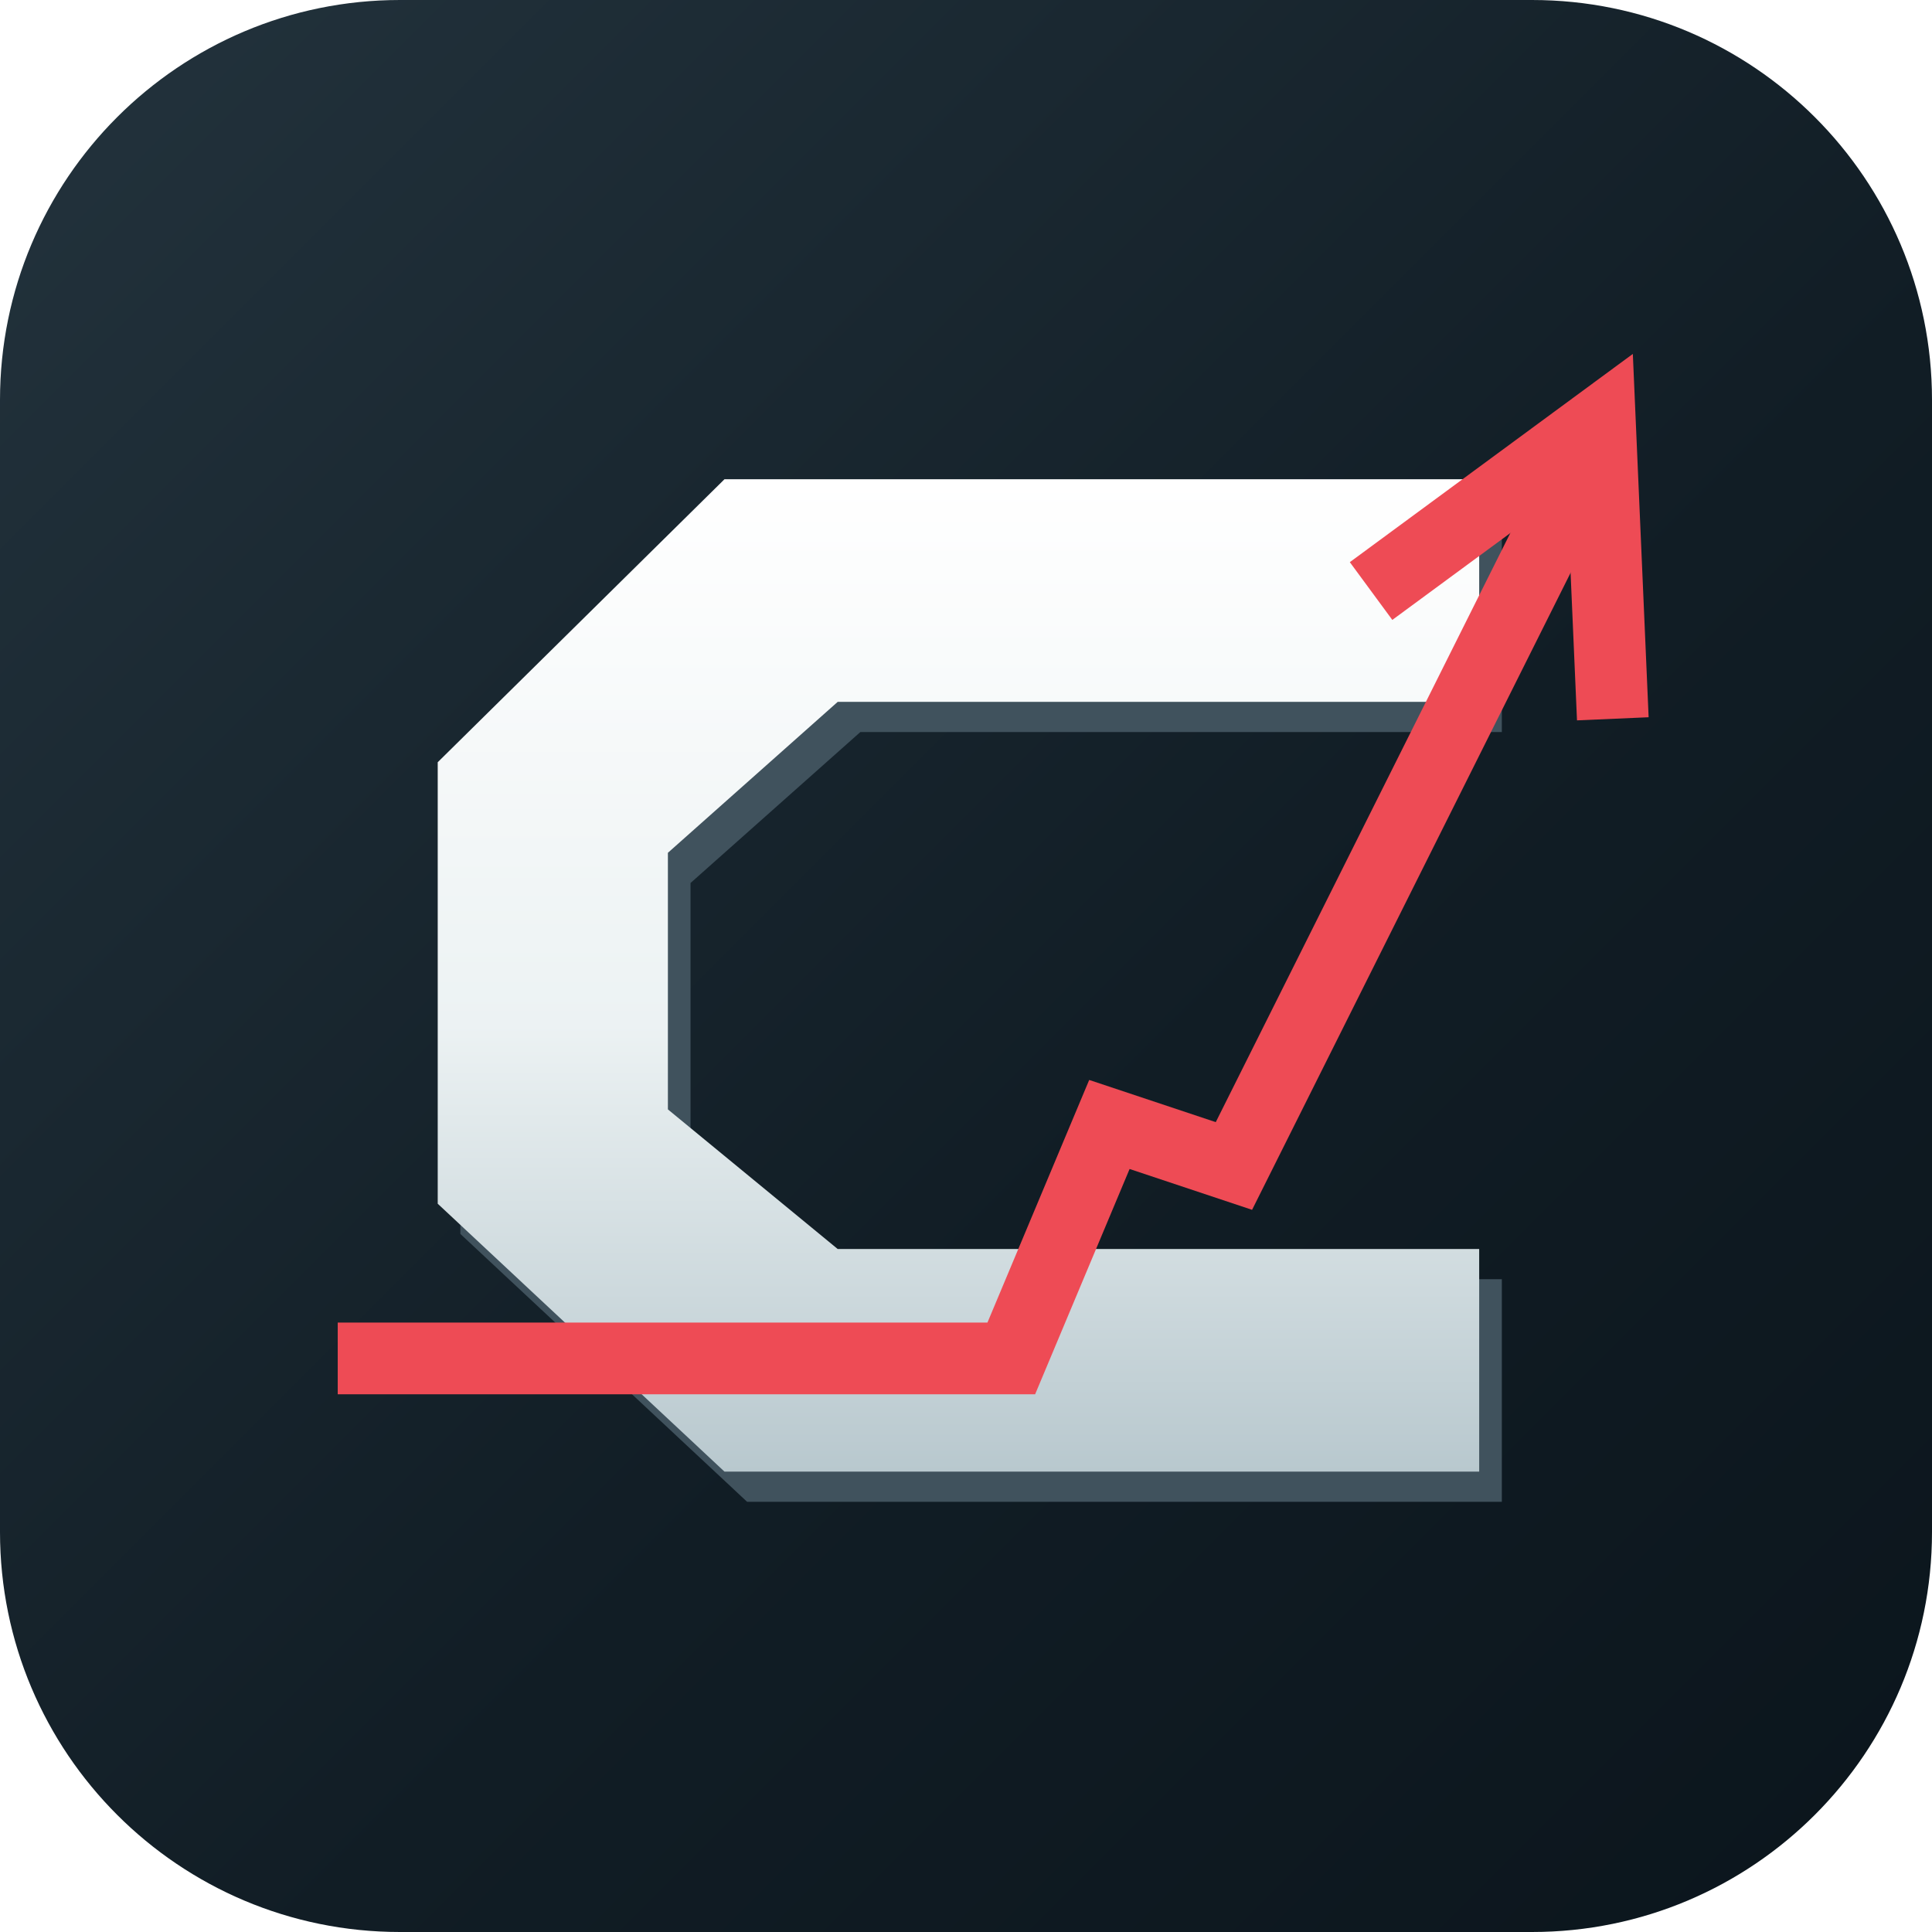
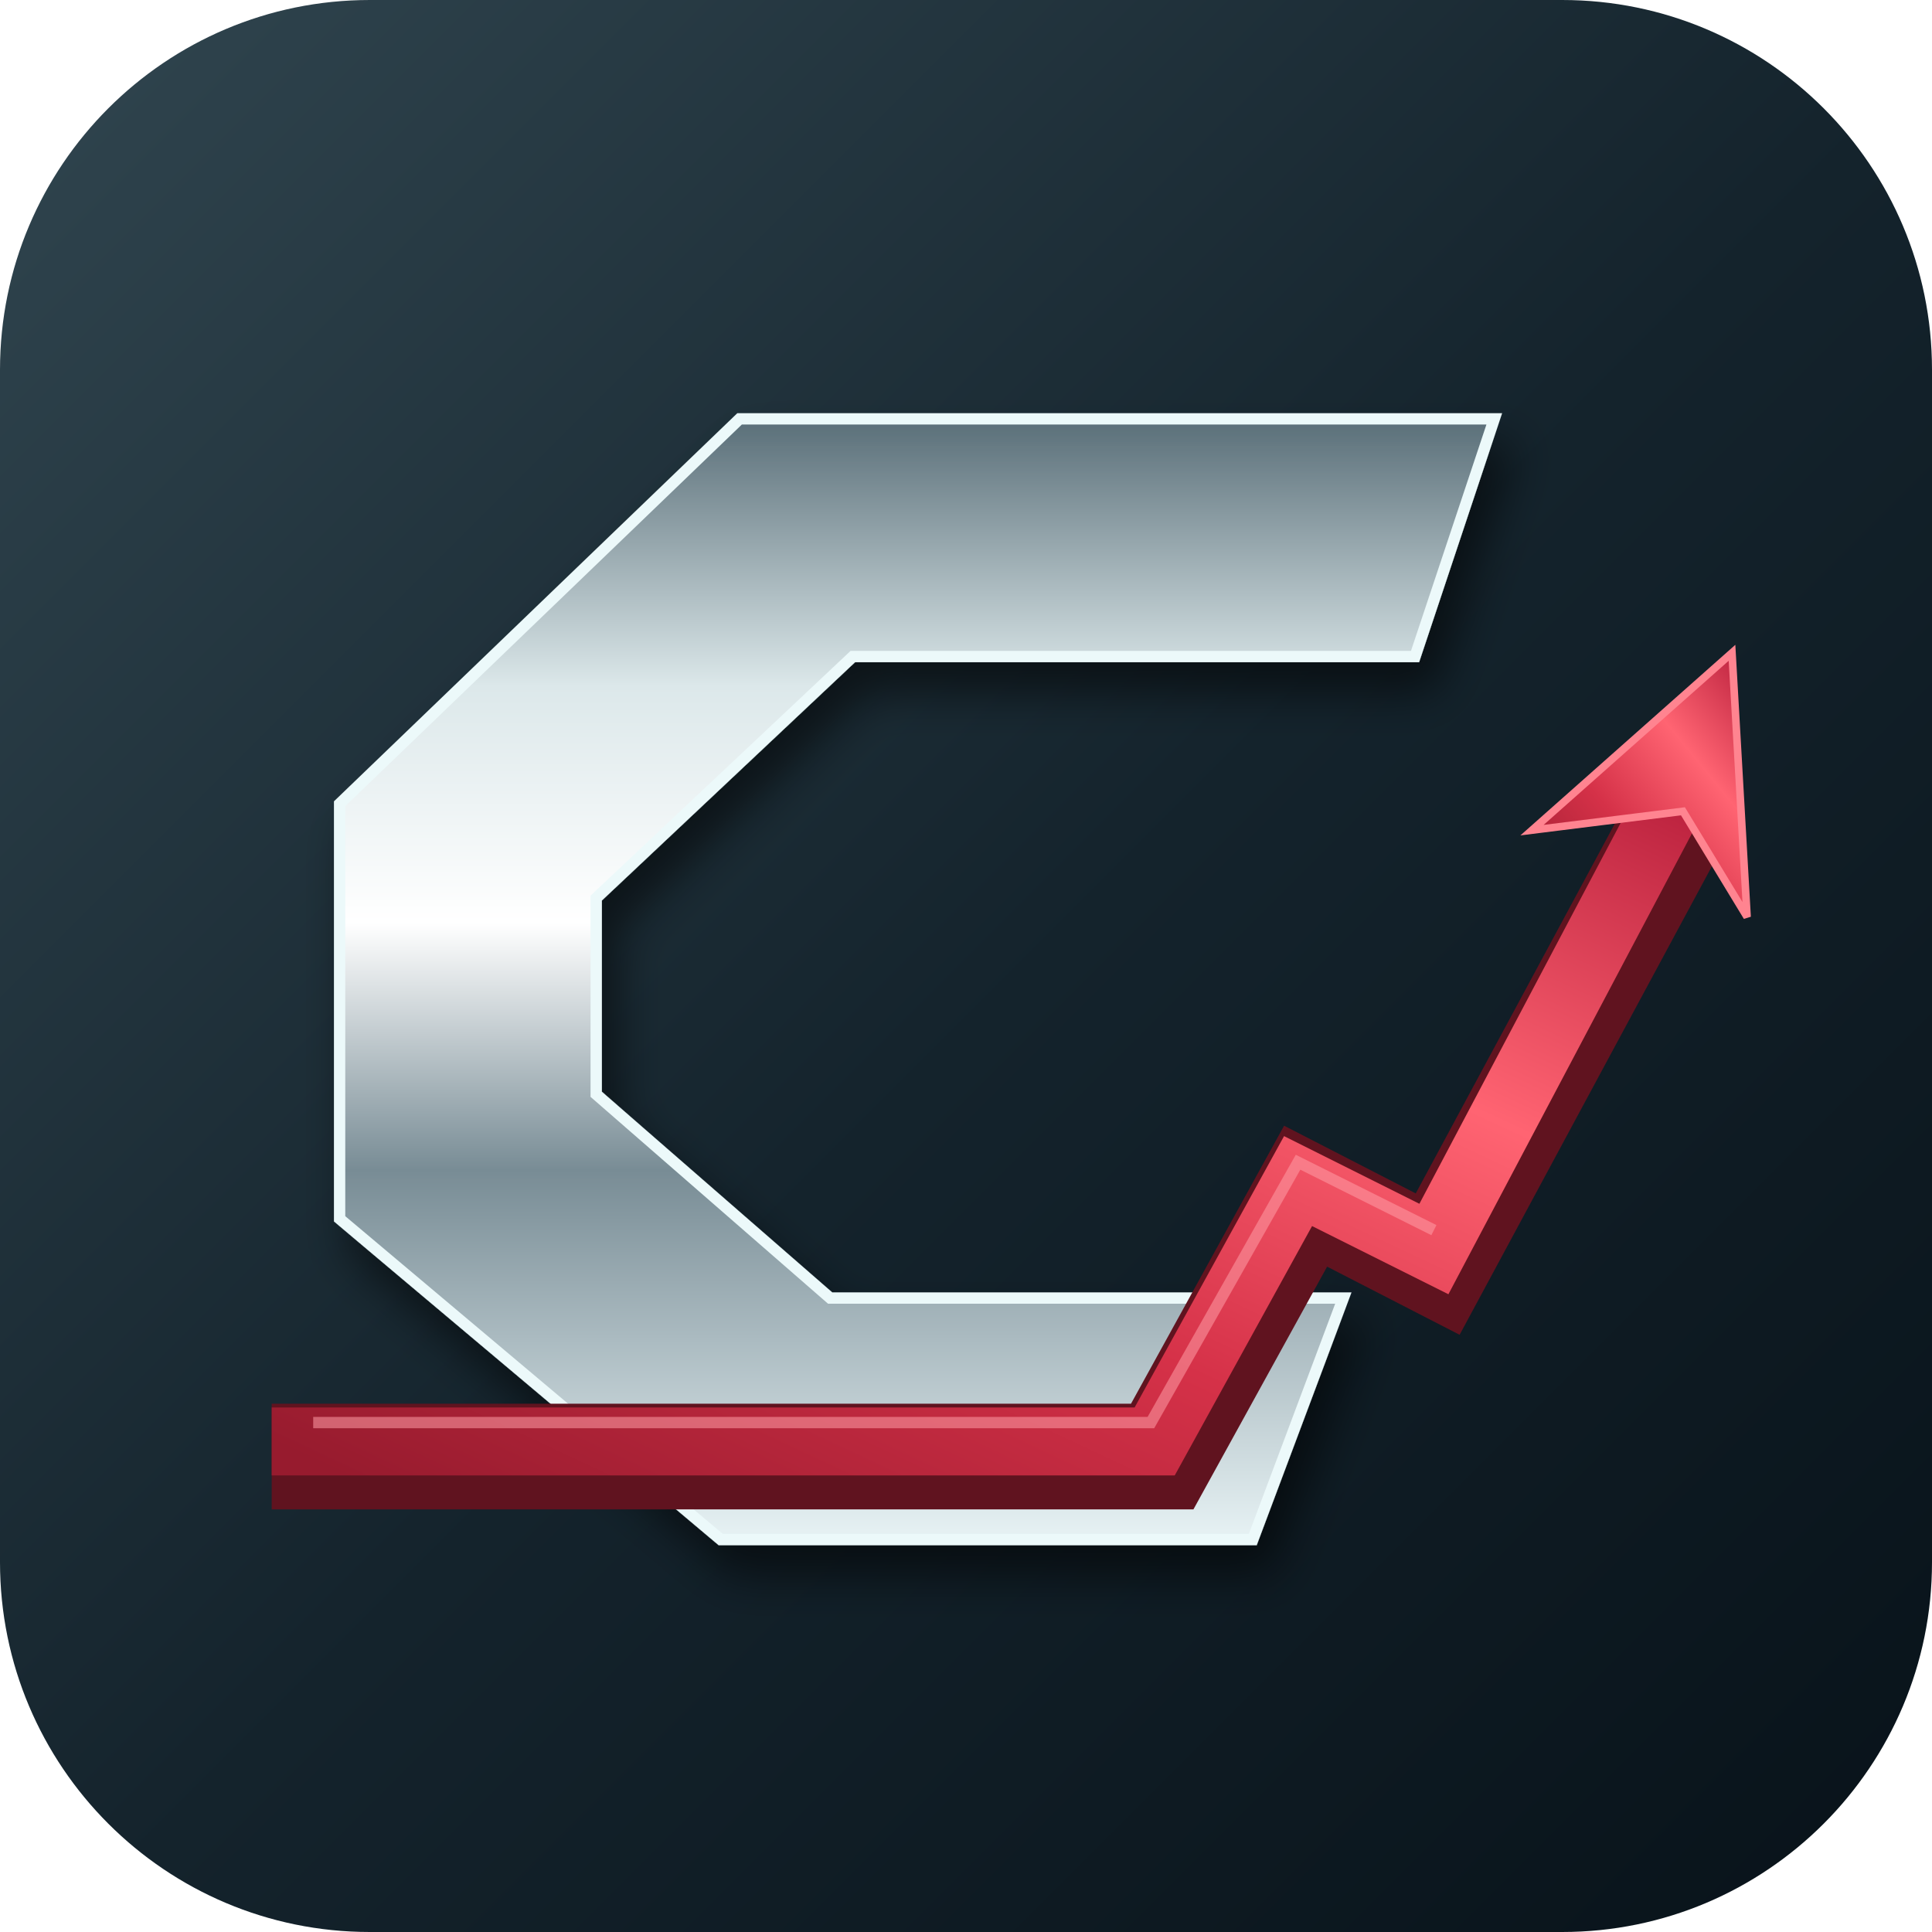
<svg xmlns="http://www.w3.org/2000/svg" viewBox="0 0 512 512" role="img" aria-labelledby="title">
  <defs>
    <linearGradient id="bg" x1="0" y1="0" x2="1" y2="1">
-       <stop stop-color="#23333d" />
-       <stop offset=".58" stop-color="#111d25" />
-       <stop offset="1" stop-color="#0b151c" />
+       <stop stop-color="#314650" />
+       <stop offset=".52" stop-color="#14232c" />
+       <stop offset="1" stop-color="#081219" />
    </linearGradient>
-     <linearGradient id="silver" x1="0" y1="0" x2="0" y2="1">
-       <stop stop-color="#fff" />
-       <stop offset=".55" stop-color="#ecf2f3" />
-       <stop offset="1" stop-color="#b8c8ce" />
+     <linearGradient id="steel" x1="0" y1="0" x2="0" y2="1">
+       <stop stop-color="#586d77" />
+       <stop offset=".24" stop-color="#dce8ea" />
+       <stop offset=".45" stop-color="#fff" />
+       <stop offset=".67" stop-color="#788c95" />
+       <stop offset="1" stop-color="#e8f3f5" />
    </linearGradient>
+     <linearGradient id="red" x1="0" y1="1" x2="1" y2="0">
+       <stop stop-color="#971b2e" />
+       <stop offset=".38" stop-color="#d53148" />
+       <stop offset=".68" stop-color="#ff6472" />
+       <stop offset="1" stop-color="#b91f3c" />
+     </linearGradient>
+     <filter id="shadow">
+       <feDropShadow dx="4" dy="8" stdDeviation="6" flood-opacity=".55" />
+     </filter>
  </defs>
-   <rect width="512" height="512" rx="106" fill="url(#bg)" />
-   <path d="M392 127H192L116 202V319L192 390H392V331H222L177 294V226L222 186H392Z" fill="#40525d" transform="translate(6 8)" />
-   <path d="M392 127H192L116 202V319L192 390H392V331H222L177 294V226L222 186H392Z" fill="url(#silver)" />
-   <path d="M99 360H268L294 298L327 309L413 137" fill="none" stroke="#ee4b55" stroke-width="19" stroke-linecap="square" stroke-linejoin="miter" />
-   <path d="M371 151L424 112L427 181" fill="none" stroke="#ee4b55" stroke-width="19" stroke-linecap="square" stroke-linejoin="miter" />
+   <rect width="512" height="512" rx="98" fill="url(#bg)" />
+   <path d="M396 111H196L90 213V323L191 408H332L356 344H220L158 290V238L226 174H375Z" fill="url(#steel)" stroke="#ecf9fa" stroke-width="3" filter="url(#shadow)" />
+   <path d="M72 386H308L346 317L381 335L444 218" fill="none" stroke="#60131f" stroke-width="28" stroke-linejoin="miter" />
+   <path d="M72 382H306L344 313L380 331L445 208" fill="none" stroke="url(#red)" stroke-width="18" stroke-linejoin="miter" />
+   <path d="M406 220L459 173L463 243L446 215Z" fill="url(#red)" stroke="#ff8490" stroke-width="2" />
+   <path d="M83 377H305L344 308L380 326" fill="none" stroke="#ff9ca5" stroke-width="3" opacity=".55" />
</svg>
